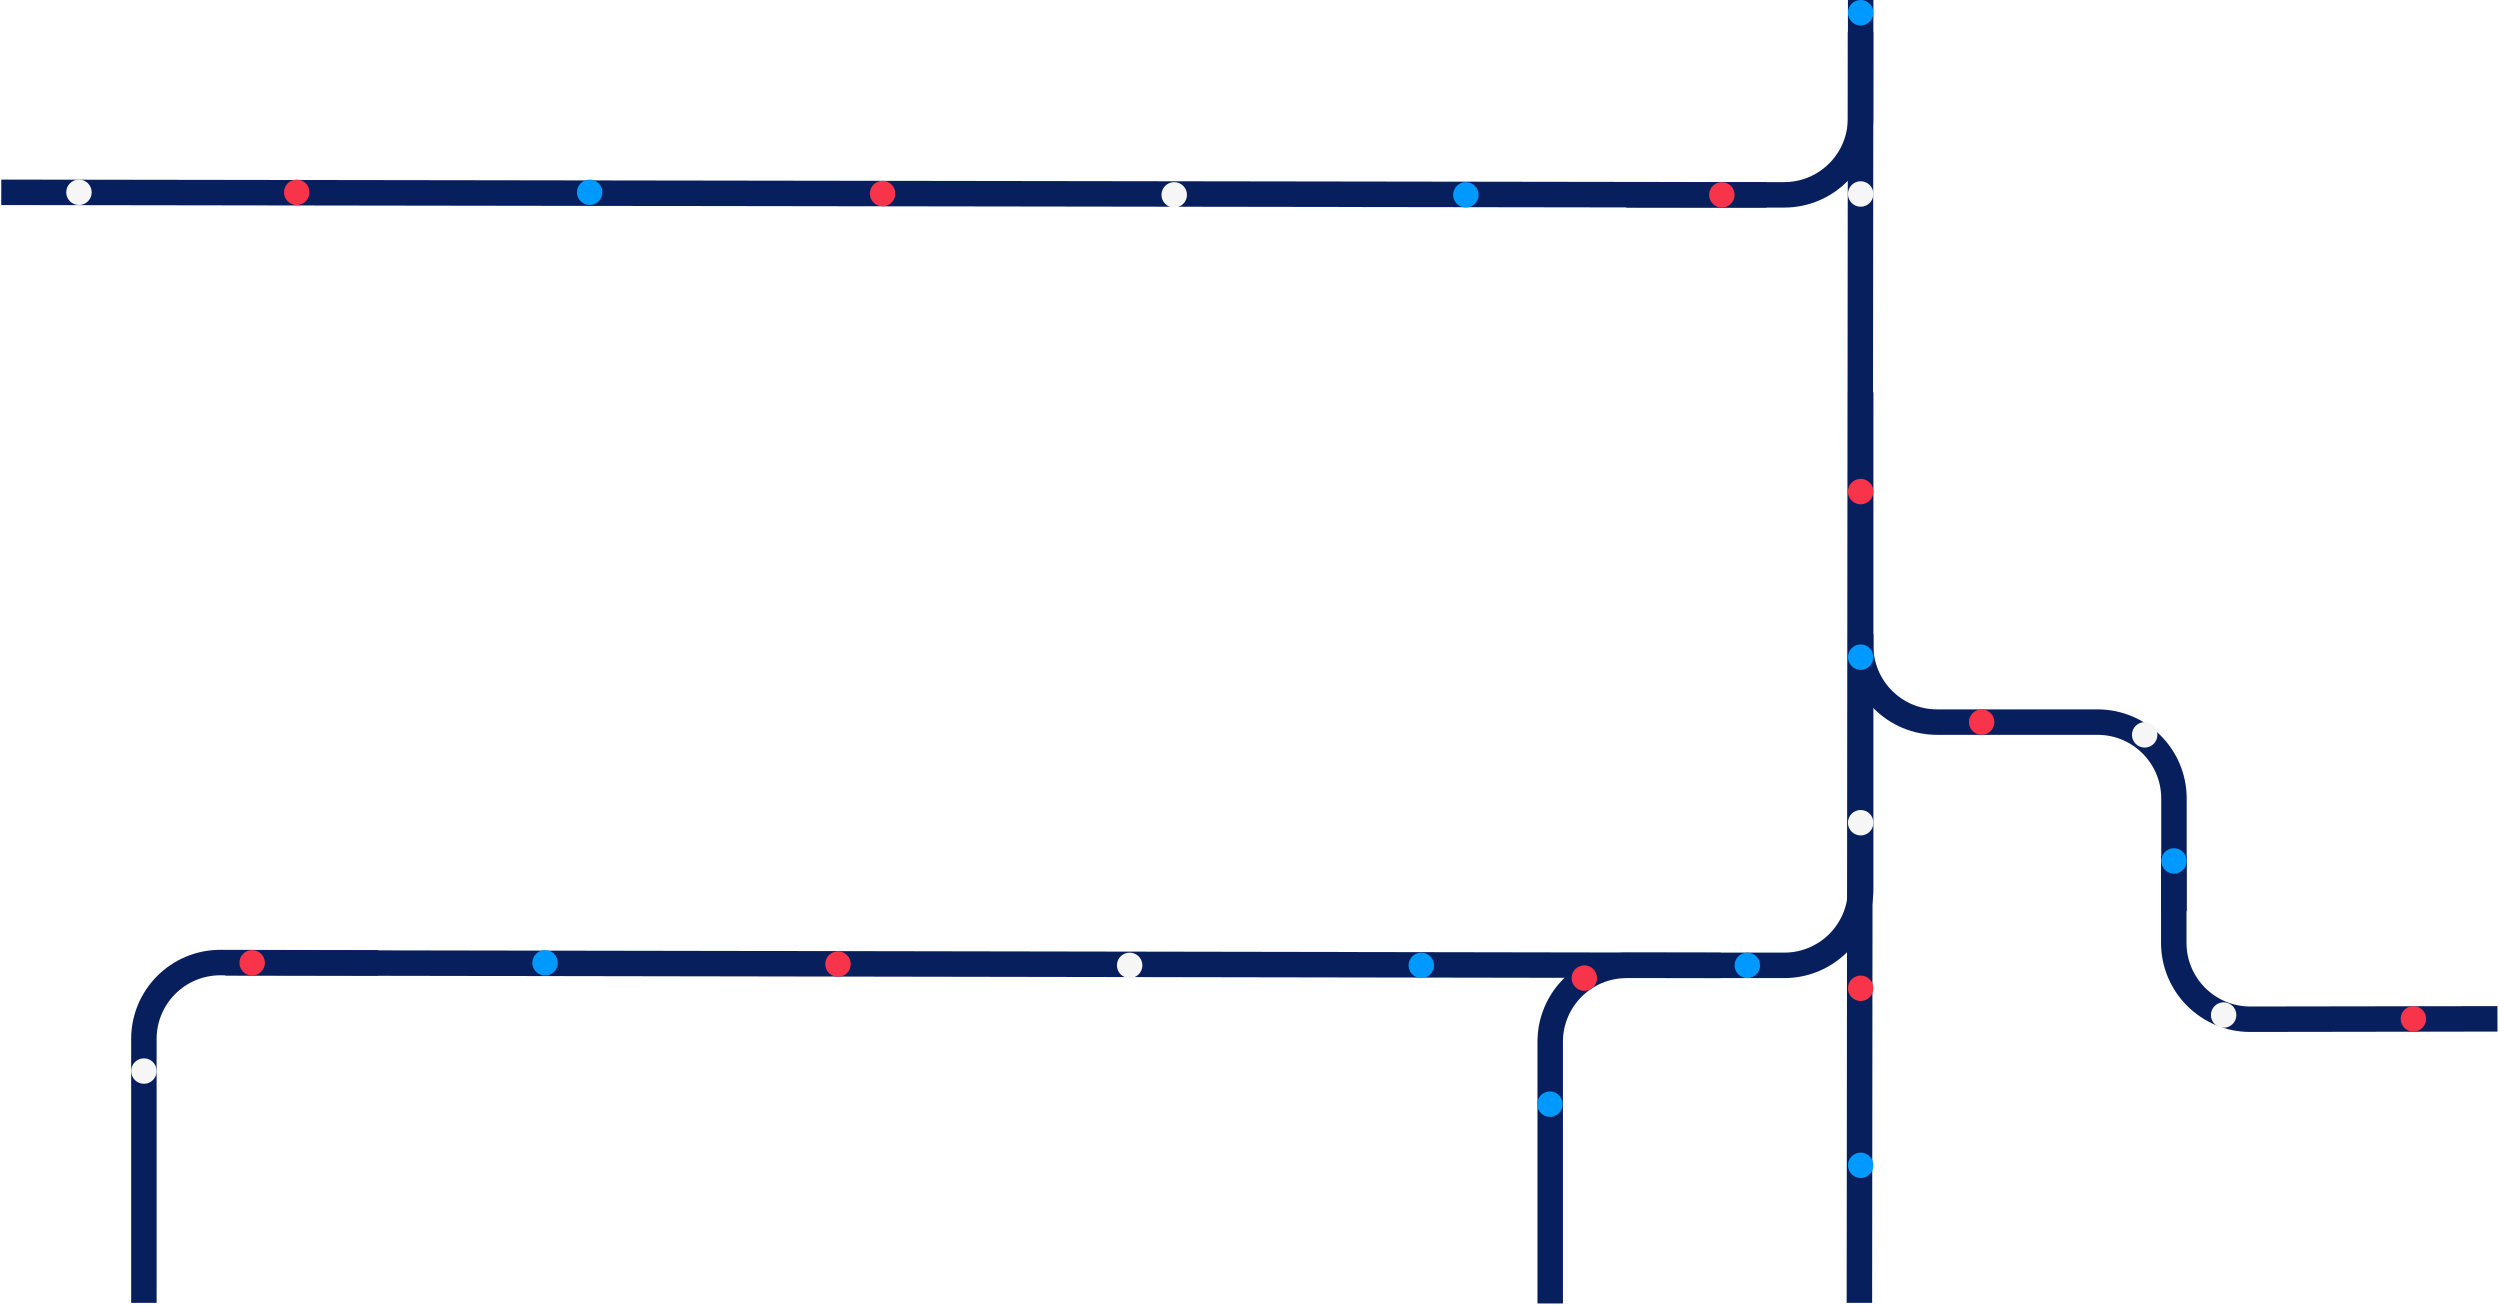
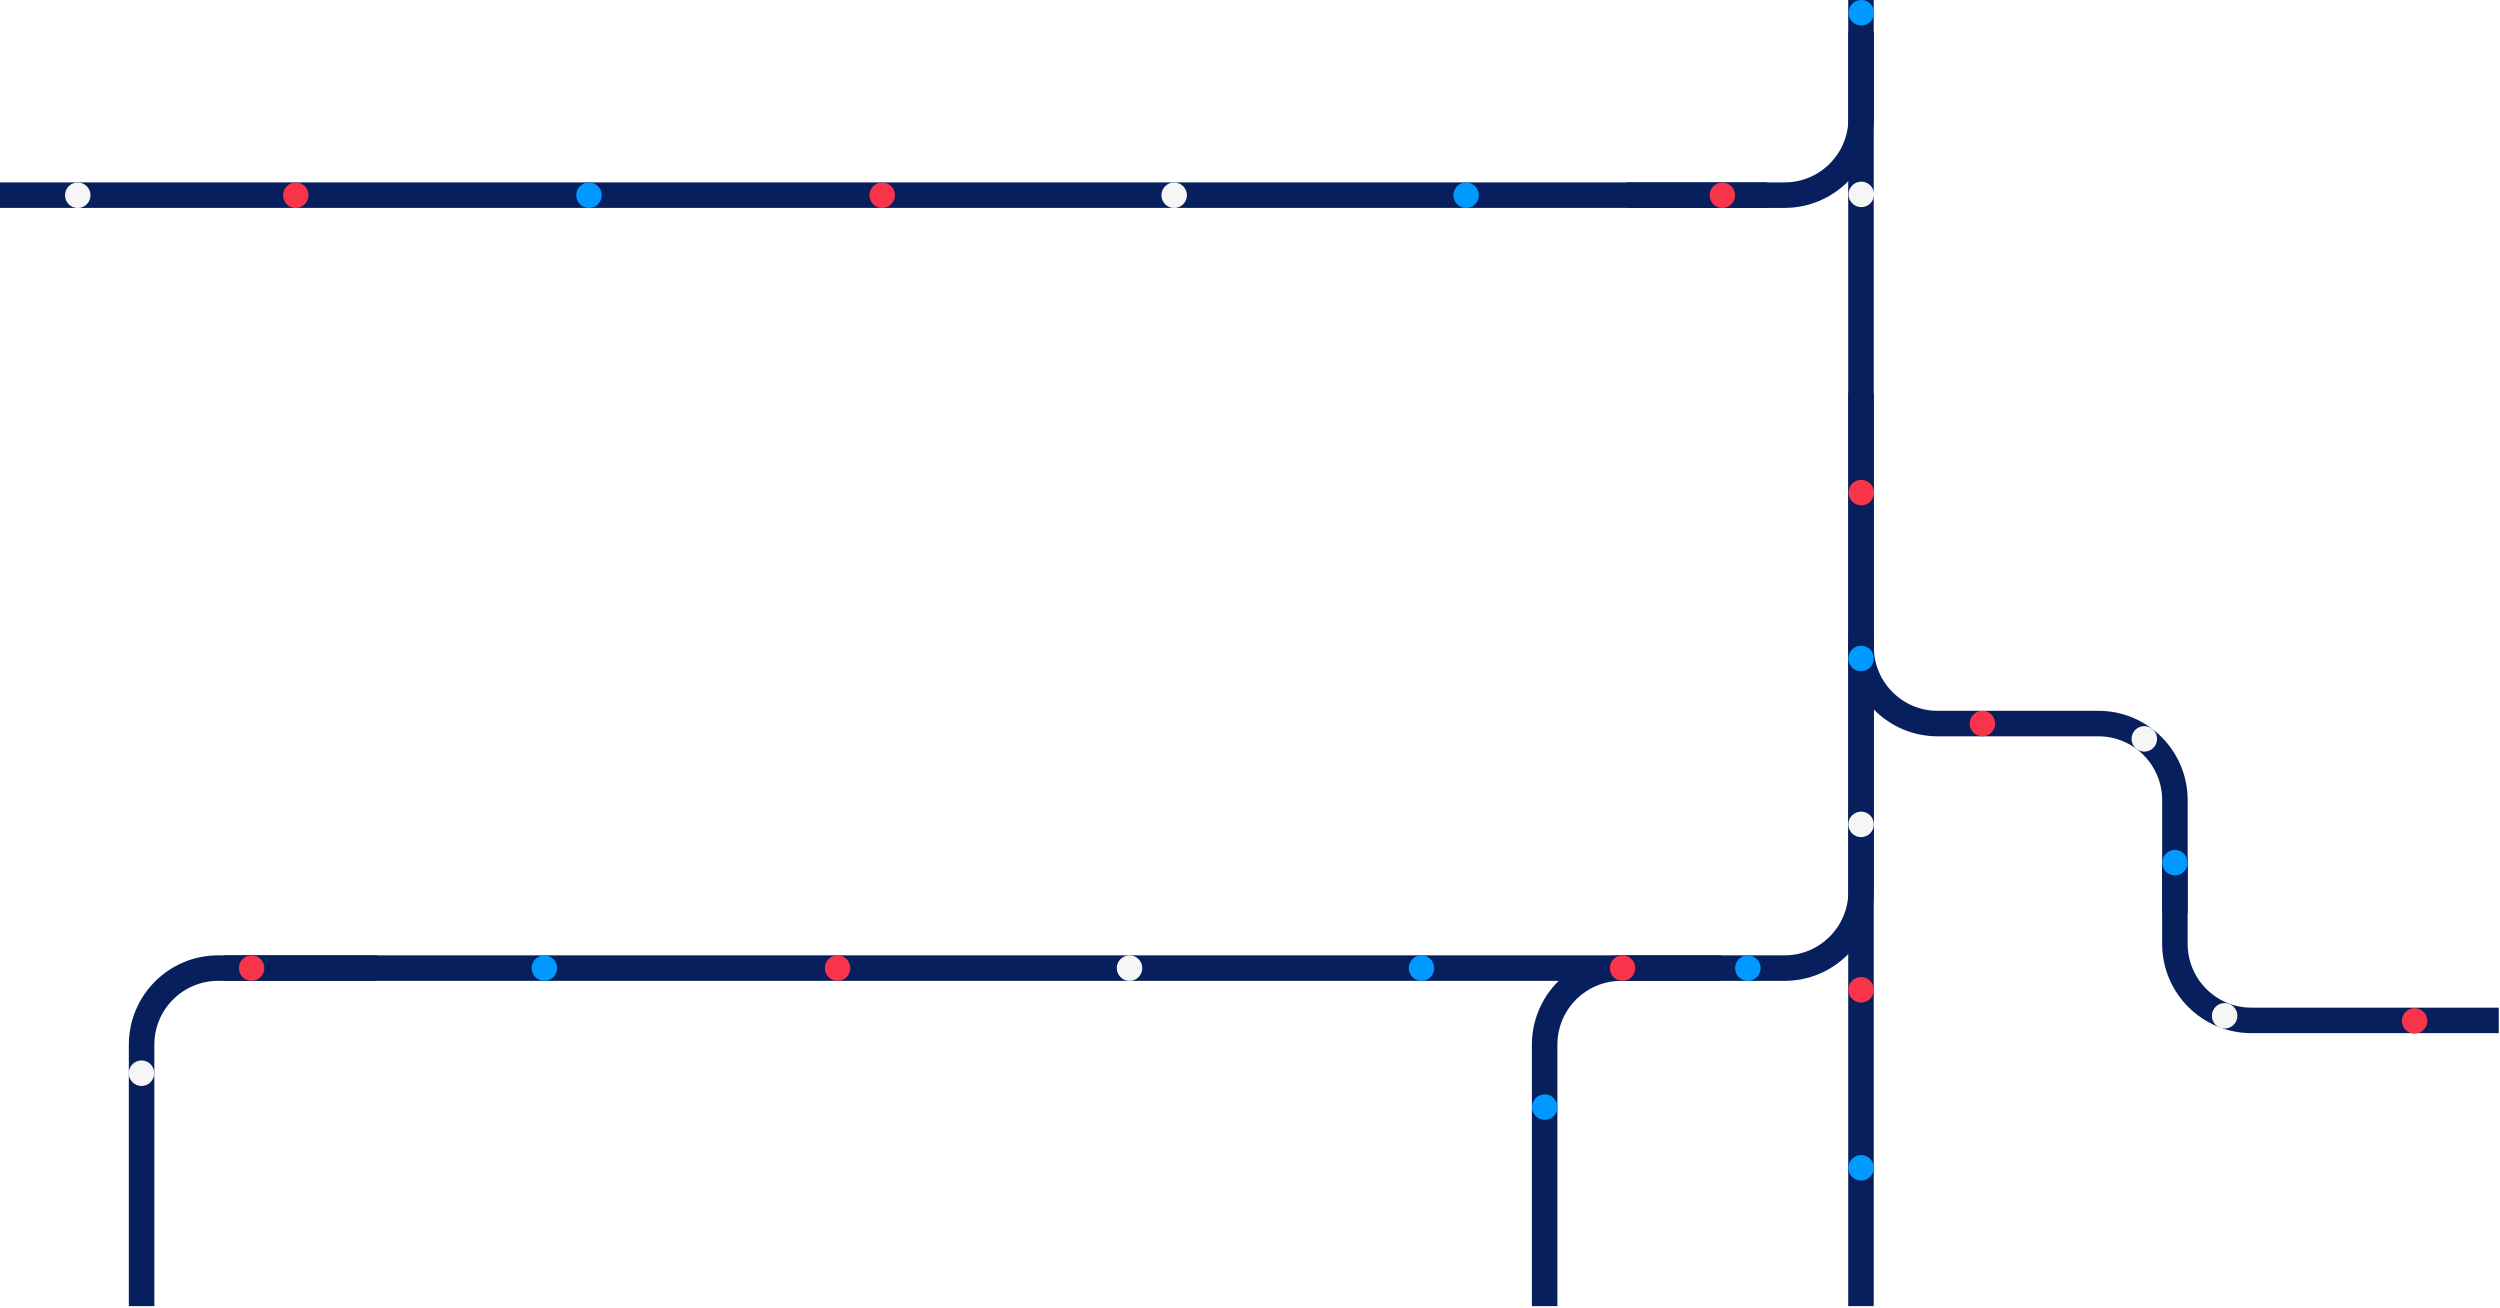
- <svg xmlns="http://www.w3.org/2000/svg" width="1963" height="1024" viewBox="0 0 1963 1024" fill="none">
-   <line x1="1461" y1="0.01" x2="1460" y2="1023.01" stroke="#071F5D" stroke-width="20" />
-   <path d="M1461 308L1461 507C1461 540.137 1487.86 567 1521 567L1647 567C1680.14 567 1707 593.863 1707 627L1707 715.5" stroke="#071F5D" stroke-width="20" />
-   <path d="M1461 498L1461 698C1461 731.137 1434.14 758 1401 758L1277.22 758C1244.08 758 1217.22 784.863 1217.22 818L1217.22 1023.5" stroke="#071F5D" stroke-width="20" />
-   <path d="M1 151L1387.01 153.029" stroke="#071F5D" stroke-width="20" />
-   <path d="M1277 152.996L1400.9 152.996C1434.04 152.996 1460.9 126.133 1460.9 92.996L1460.9 24.996" stroke="#071F5D" stroke-width="20" />
-   <path d="M296.876 756.063L173.104 755.803C139.918 755.734 112.978 782.617 112.978 815.803L112.978 1023" stroke="#071F5D" stroke-width="20" />
-   <path d="M1961 800L1766.94 800.295C1733.76 800.345 1706.84 773.467 1706.84 740.295L1706.84 672.386" stroke="#071F5D" stroke-width="20" />
-   <circle cx="233" cy="151" r="10" fill="#F8344A" />
-   <circle cx="463" cy="151" r="10" fill="#0099FF" />
-   <circle cx="1151" cy="153" r="10" fill="#0099FF" />
-   <circle cx="693" cy="152" r="10" fill="#F8344A" />
-   <circle cx="1352" cy="153" r="10" fill="#F8344A" />
-   <circle cx="922" cy="153" r="10" fill="#F6F6F6" />
-   <circle cx="1461" cy="152.328" r="10" fill="#F6F6F6" />
-   <circle cx="1461" cy="10" r="10" fill="#0099FF" />
-   <circle cx="62" cy="151" r="10" fill="#F6F6F6" />
-   <path d="M177 756L1351 758.028" stroke="#071F5D" stroke-width="20" />
-   <circle cx="198" cy="756" r="10" fill="#F8344A" />
-   <circle cx="428" cy="756" r="10" fill="#0099FF" />
-   <circle cx="1116" cy="758" r="10" fill="#0099FF" />
-   <circle cx="658" cy="757" r="10" fill="#F8344A" />
-   <circle cx="887" cy="758" r="10" fill="#F6F6F6" />
-   <circle cx="113" cy="841" r="10" fill="#F6F6F6" />
-   <circle cx="1461" cy="386" r="10" fill="#F8344A" />
-   <circle cx="1556" cy="567" r="10" fill="#F8344A" />
-   <circle cx="1461" cy="776" r="10" fill="#F8344A" />
-   <circle cx="1244" cy="768" r="10" fill="#F8344A" />
-   <circle cx="1684" cy="577" r="10" fill="#F6F6F6" />
-   <circle cx="1461" cy="646" r="10" fill="#F6F6F6" />
-   <circle cx="1461" cy="516" r="10" fill="#0099FF" />
-   <circle cx="1461" cy="915" r="10" fill="#0099FF" />
-   <circle cx="1372" cy="758" r="10" fill="#0099FF" />
-   <circle cx="1217" cy="867" r="10" fill="#0099FF" />
-   <circle cx="1707" cy="676" r="10" fill="#0099FF" />
-   <circle cx="1746" cy="797" r="10" fill="#F6F6F6" />
-   <circle cx="1895" cy="800" r="10" fill="#F8344A" />
+ <svg xmlns="http://www.w3.org/2000/svg" width="1960" height="1025" viewBox="0 0 1960 1025" fill="none">
+   <path d="M1459 0.01L1459 1024" stroke="#071F5D" stroke-width="20" />
+   <path d="M1459.1 308.148L1459.1 507.225C1459.1 540.385 1485.96 567.272 1519.09 567.272L1645.14 567.272C1678.27 567.272 1705.14 594.159 1705.14 627.318L1705.14 715.843" stroke="#071F5D" stroke-width="20" />
+   <path d="M1459.1 498.865L1459.1 698.946C1459.1 732.106 1432.23 758.993 1399.1 758.993L1271 758.993C1237.87 758.993 1211 785.881 1211 819.04L1211 1023.99" stroke="#071F5D" stroke-width="20" />
+   <path d="M-3.96056e-05 152.999L1385.31 152.999" stroke="#071F5D" stroke-width="20" />
+   <path d="M1275.36 152.999L1399.12 152.999C1432.24 152.999 1459.11 126.129 1459.13 92.983L1459.16 25.008" stroke="#071F5D" stroke-width="20" />
+   <path d="M295.727 758.993L171.01 758.993C137.872 758.993 111 785.882 111 819.04L111 1024" stroke="#071F5D" stroke-width="20" />
+   <path d="M1959.01 799.993L1765.12 799.993C1731.98 799.993 1705.11 773.105 1705.11 739.946L1705.11 672.708" stroke="#071F5D" stroke-width="20" />
+   <ellipse cx="231.883" cy="153.072" rx="9.995" ry="10.005" fill="#F8344A" />
+   <path d="M471.762 153.072C471.762 158.598 467.287 163.077 461.767 163.077C456.247 163.077 451.772 158.598 451.772 153.072C451.772 147.547 456.247 143.068 461.767 143.068C467.287 143.068 471.762 147.547 471.762 153.072Z" fill="#0099FF" />
+   <ellipse cx="1149.42" cy="153.073" rx="9.995" ry="10.005" fill="#0099FF" />
+   <ellipse cx="691.65" cy="153.073" rx="9.995" ry="10.005" fill="#F8344A" />
+   <ellipse cx="1350.32" cy="153.073" rx="9.995" ry="10.005" fill="#F8344A" />
+   <ellipse cx="920.535" cy="153.073" rx="9.995" ry="10.005" fill="#F6F6F6" />
+   <ellipse cx="1459.26" cy="152.401" rx="9.995" ry="10.005" fill="#F6F6F6" />
+   <ellipse cx="1459.26" cy="10.005" rx="9.995" ry="10.005" fill="#0099FF" />
+   <path d="M70.964 153.072C70.964 158.598 66.489 163.077 60.969 163.077C55.449 163.077 50.974 158.598 50.974 153.072C50.974 147.547 55.449 143.068 60.969 143.068C66.489 143.068 70.964 147.547 70.964 153.072Z" fill="#F6F6F6" />
+   <path d="M175.911 758.993L1349.32 758.993" stroke="#071F5D" stroke-width="20" />
+   <path d="M207.245 758.993C207.245 764.519 202.77 768.998 197.25 768.998C191.73 768.998 187.255 764.519 187.255 758.993C187.255 753.468 191.73 748.988 197.25 748.988C202.77 748.988 207.245 753.468 207.245 758.993Z" fill="#F8344A" />
+   <ellipse cx="426.785" cy="758.998" rx="9.995" ry="10.005" fill="#0099FF" />
+   <ellipse cx="1114.44" cy="758.998" rx="9.995" ry="10.005" fill="#0099FF" />
+   <ellipse cx="656.668" cy="758.998" rx="9.995" ry="10.005" fill="#F8344A" />
+   <ellipse cx="885.553" cy="758.998" rx="9.995" ry="10.005" fill="#F6F6F6" />
+   <ellipse cx="110.943" cy="841.403" rx="9.995" ry="10.005" fill="#F6F6F6" />
+   <ellipse cx="1459.26" cy="386.185" rx="9.995" ry="10.005" fill="#F8344A" />
+   <ellipse cx="1554.21" cy="567.272" rx="9.995" ry="10.005" fill="#F8344A" />
+   <ellipse cx="1459.09" cy="775.998" rx="9.995" ry="10.005" fill="#F8344A" />
+   <ellipse cx="1272.08" cy="758.998" rx="9.995" ry="10.005" fill="#F8344A" />
+   <ellipse cx="1681.15" cy="579.277" rx="9.995" ry="10.005" fill="#F6F6F6" />
+   <ellipse cx="1459.09" cy="646.31" rx="9.995" ry="10.005" fill="#F6F6F6" />
+   <ellipse cx="1459.09" cy="516.247" rx="9.995" ry="10.005" fill="#0099FF" />
+   <path d="M1469.09 915.585C1469.09 921.111 1464.61 925.59 1459.09 925.59C1453.57 925.59 1449.1 921.111 1449.1 915.585C1449.1 910.06 1453.57 905.581 1459.09 905.581C1464.61 905.581 1469.09 910.06 1469.09 915.585Z" fill="#0099FF" />
+   <ellipse cx="1370.31" cy="758.998" rx="9.995" ry="10.005" fill="#0099FF" />
+   <ellipse cx="1211.07" cy="867.997" rx="9.995" ry="10.005" fill="#0099FF" />
+   <ellipse cx="1705.14" cy="676.324" rx="9.995" ry="10.005" fill="#0099FF" />
+   <ellipse cx="1744.12" cy="796.382" rx="9.995" ry="10.005" fill="#F6F6F6" />
+   <ellipse cx="1893.04" cy="800.384" rx="9.995" ry="10.005" fill="#F8344A" />
</svg>
